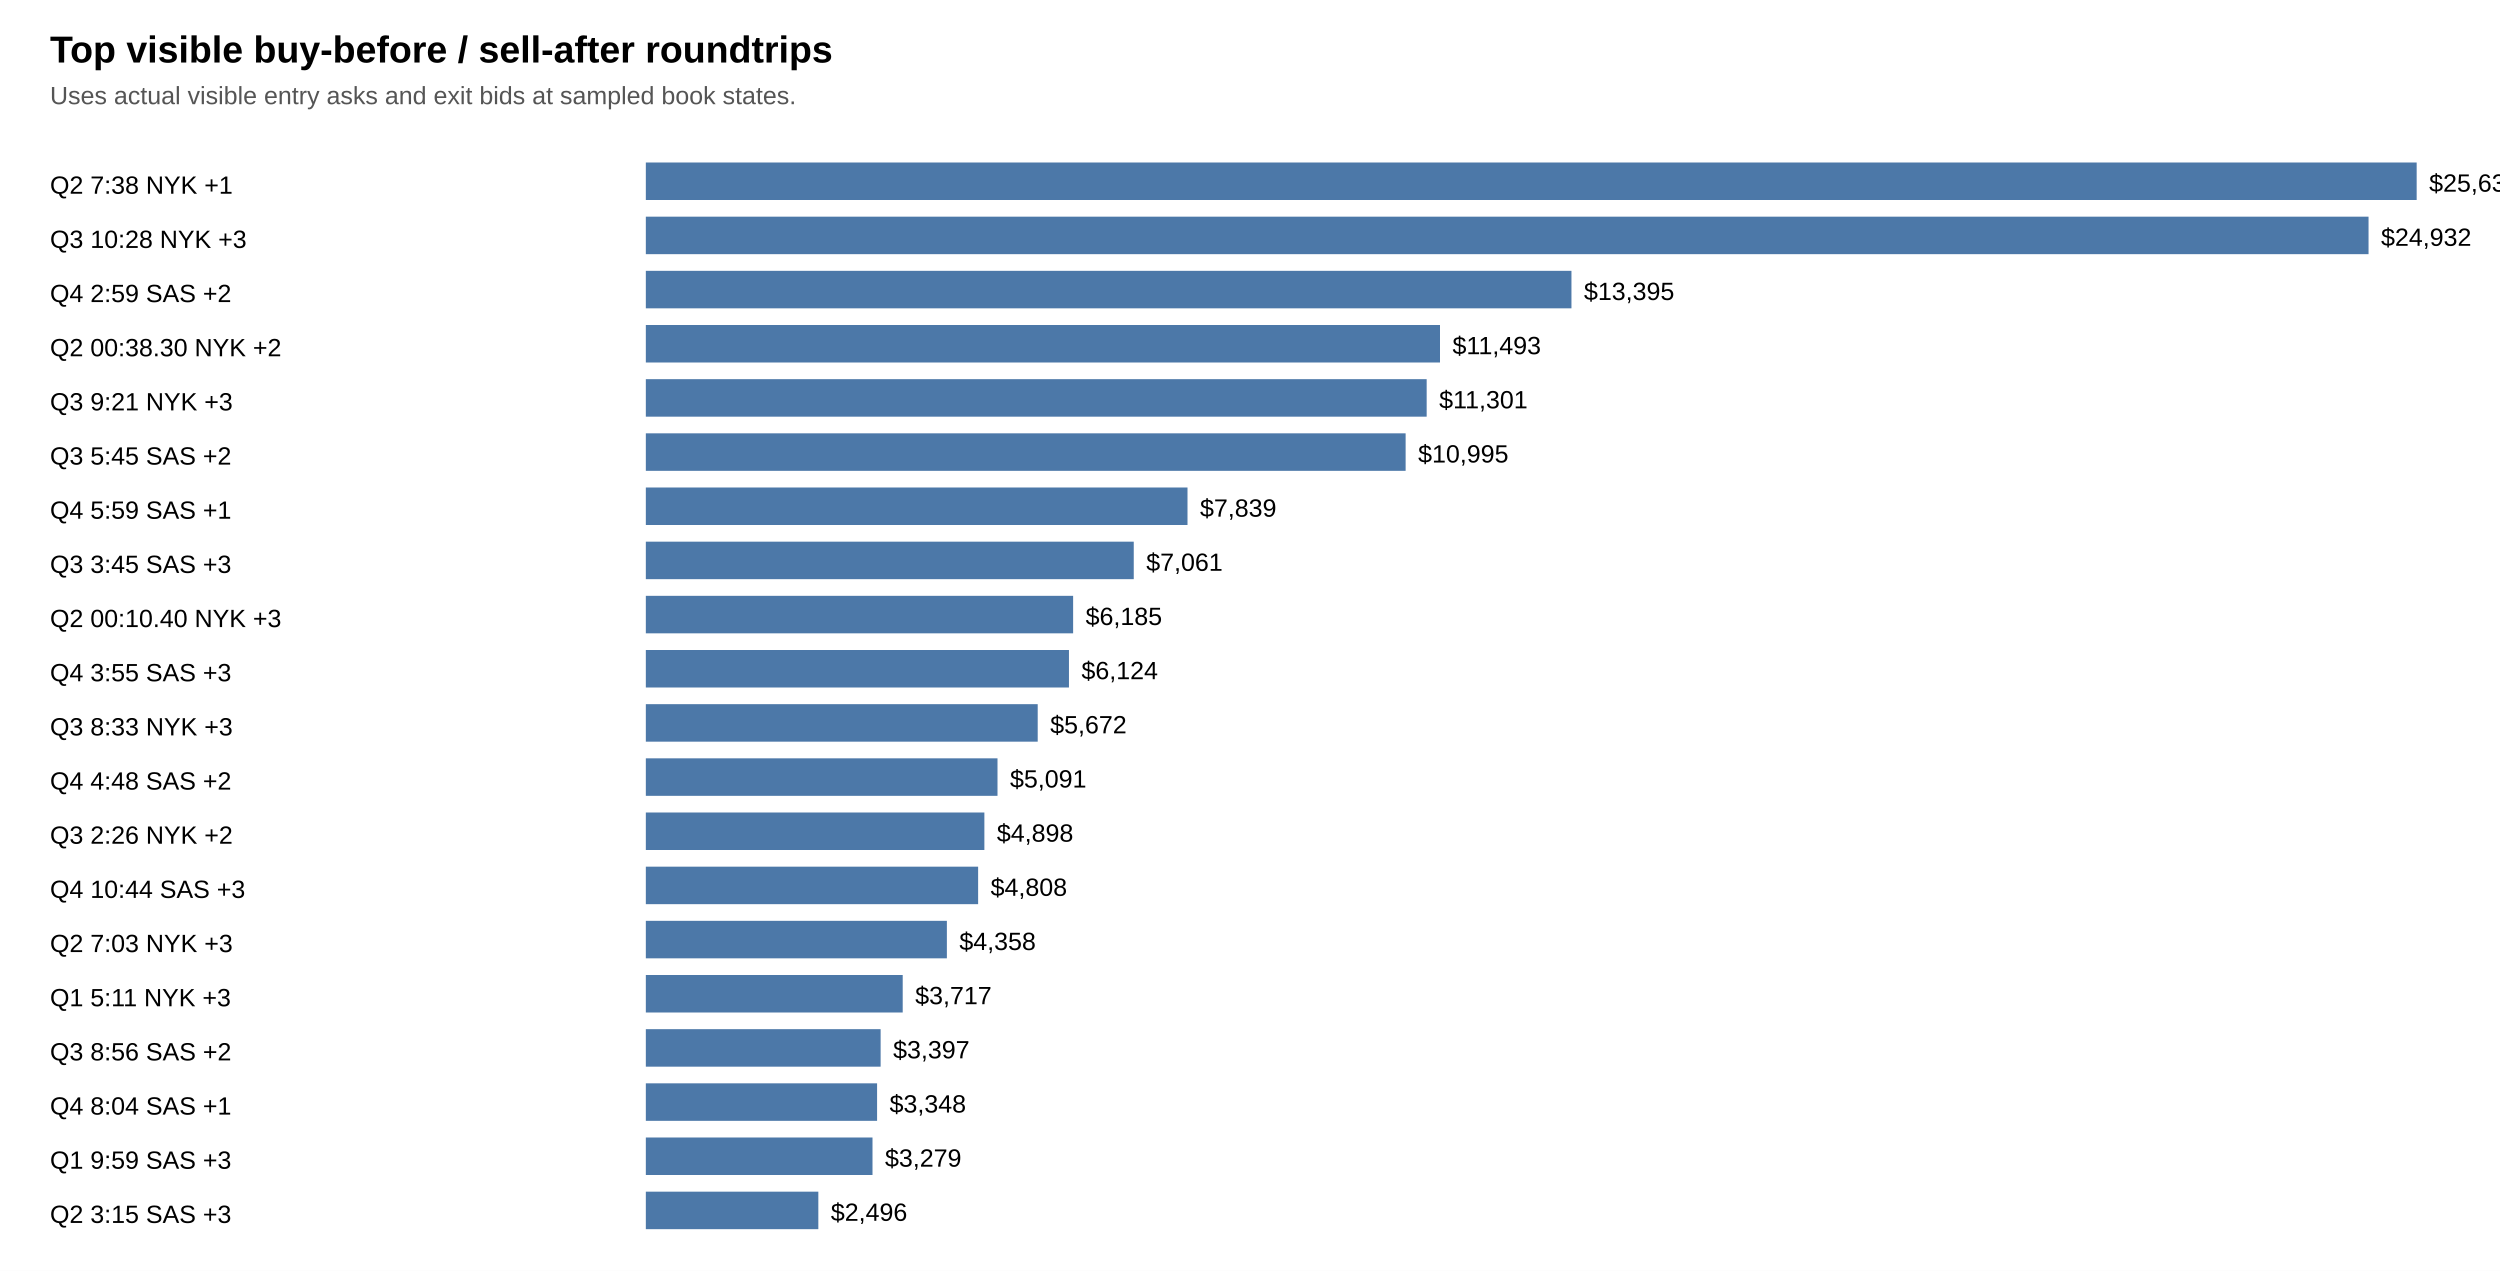
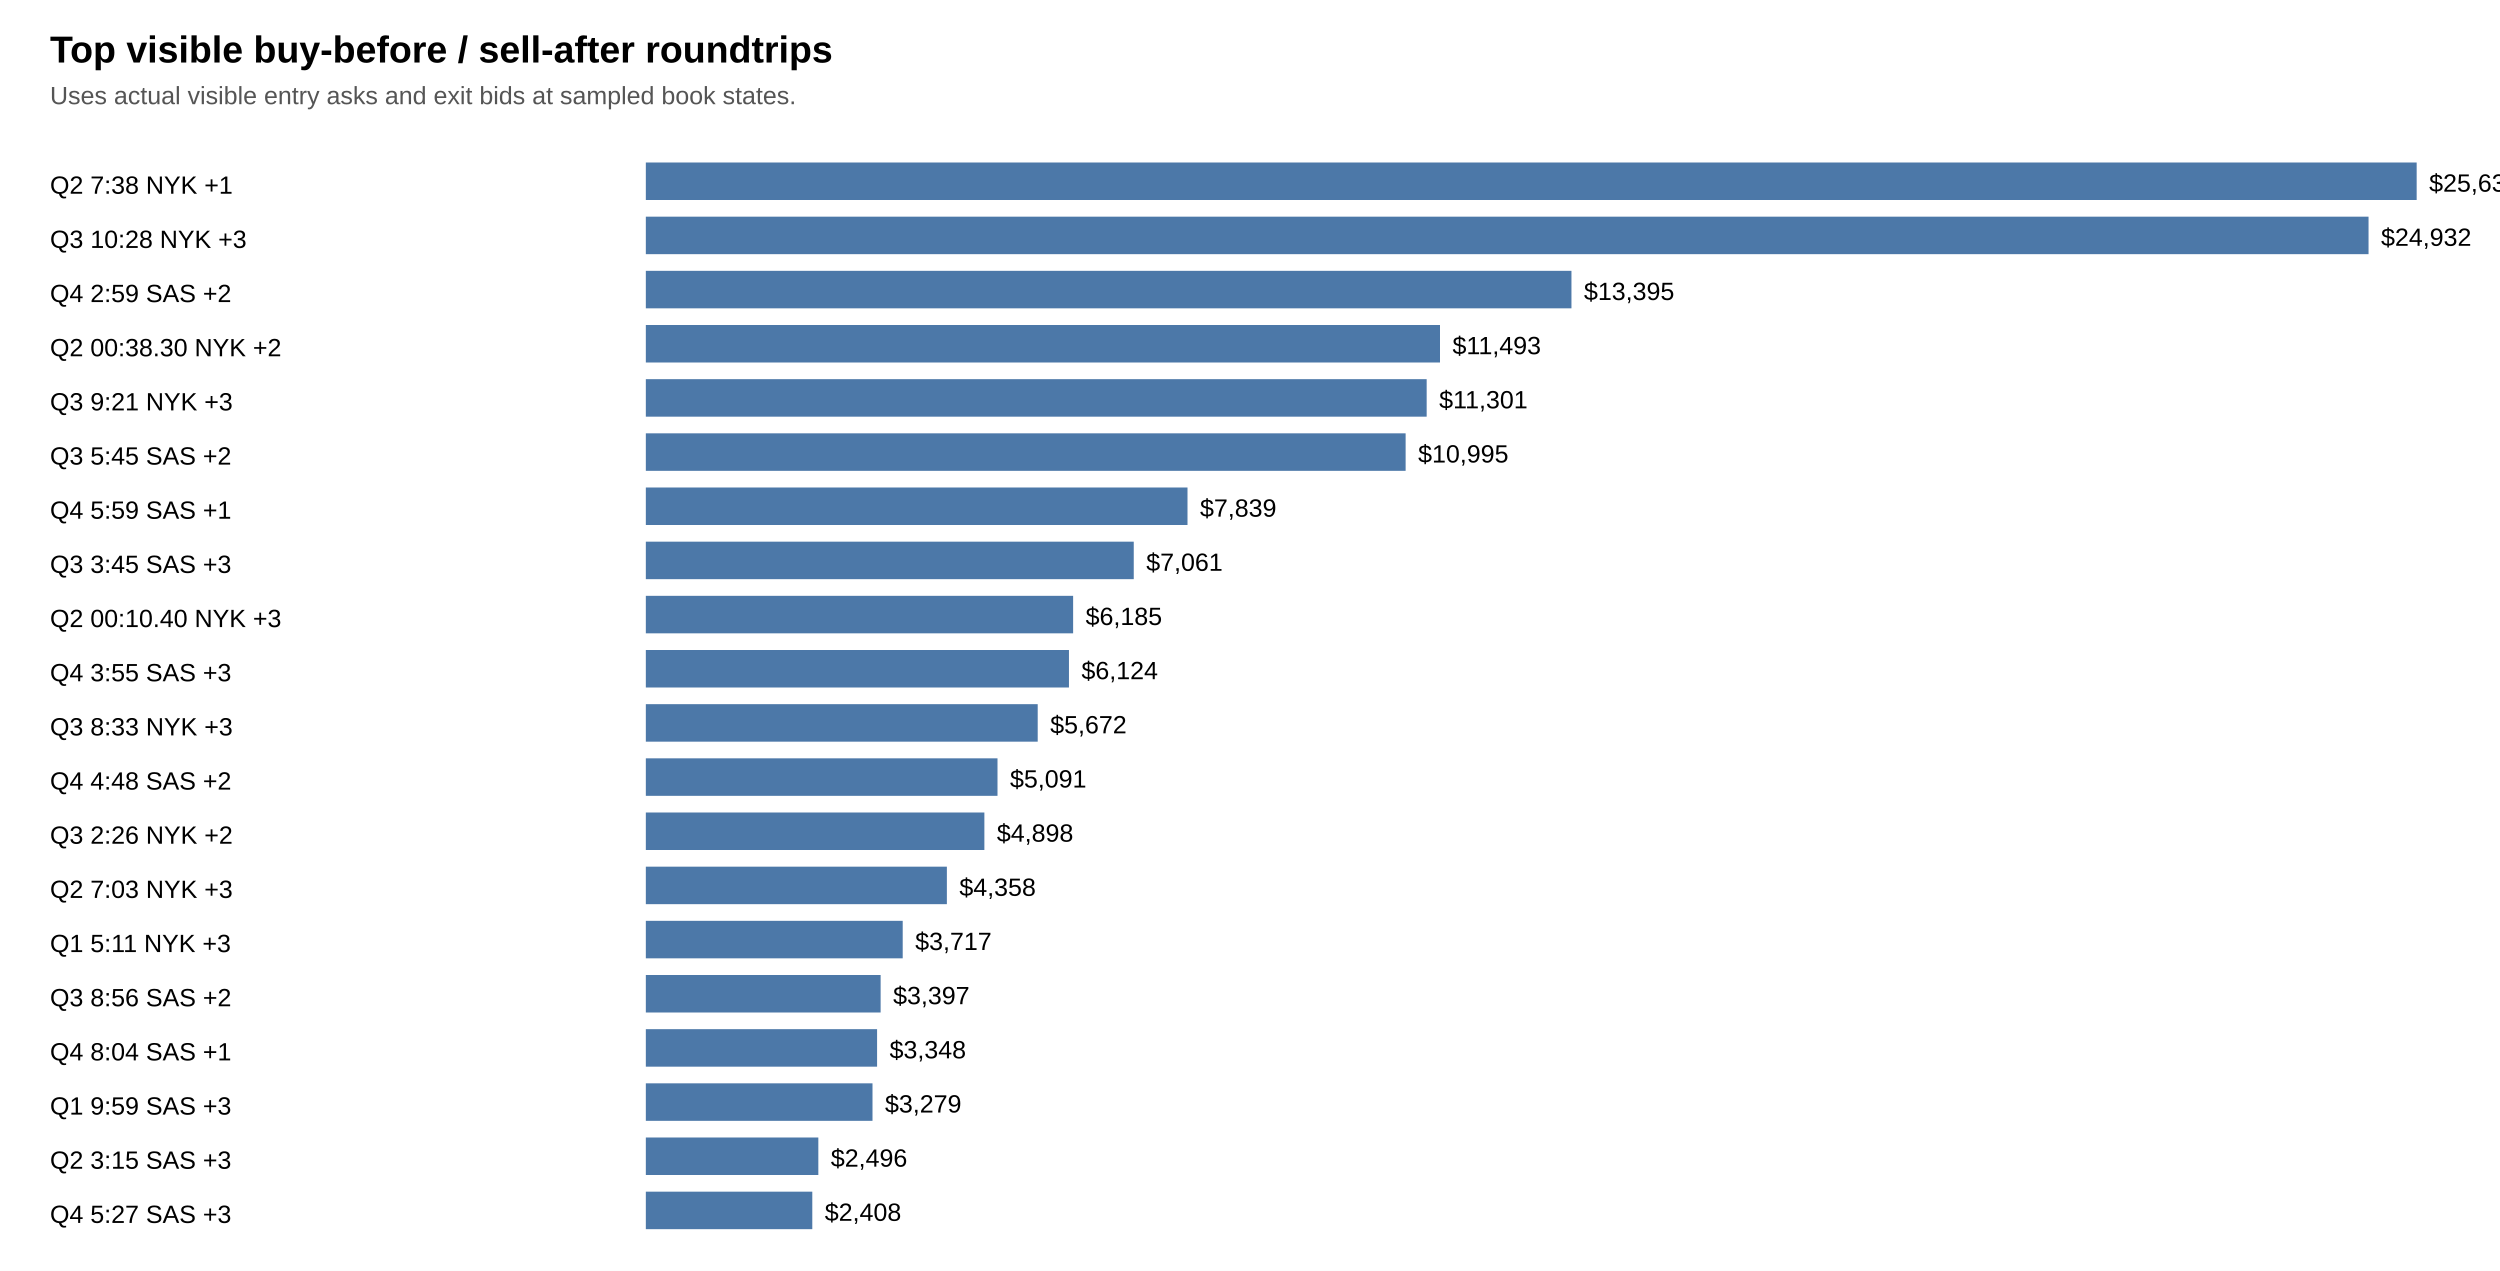
<svg xmlns="http://www.w3.org/2000/svg" width="1200" height="610" viewBox="0 0 1200 610">
  <rect width="100%" height="100%" fill="white" />
  <text x="24" y="30" font-family="Arial" font-size="18" font-weight="700">Top visible buy-before / sell-after roundtrips</text>
  <text x="24" y="50" font-family="Arial" font-size="12" fill="#555">Uses actual visible entry asks and exit bids at sampled book states.</text>
  <text x="24" y="93" font-family="Arial" font-size="12">Q2 7:38 NYK +1</text>
  <rect x="310" y="78" width="850.0" height="18" fill="#4c78a8" />
  <text x="1166.0" y="92" font-family="Arial" font-size="12">$25,630</text>
  <text x="24" y="119" font-family="Arial" font-size="12">Q3 10:28 NYK +3</text>
  <rect x="310" y="104" width="826.9" height="18" fill="#4c78a8" />
  <text x="1142.9" y="118" font-family="Arial" font-size="12">$24,932</text>
  <text x="24" y="145" font-family="Arial" font-size="12">Q4 2:59 SAS +2</text>
  <rect x="310" y="130" width="444.3" height="18" fill="#4c78a8" />
  <text x="760.3" y="144" font-family="Arial" font-size="12">$13,395</text>
  <text x="24" y="171" font-family="Arial" font-size="12">Q2 00:38.30 NYK +2</text>
  <rect x="310" y="156" width="381.2" height="18" fill="#4c78a8" />
  <text x="697.2" y="170" font-family="Arial" font-size="12">$11,493</text>
  <text x="24" y="197" font-family="Arial" font-size="12">Q3 9:21 NYK +3</text>
  <rect x="310" y="182" width="374.8" height="18" fill="#4c78a8" />
  <text x="690.8" y="196" font-family="Arial" font-size="12">$11,301</text>
  <text x="24" y="223" font-family="Arial" font-size="12">Q3 5:45 SAS +2</text>
  <rect x="310" y="208" width="364.7" height="18" fill="#4c78a8" />
  <text x="680.7" y="222" font-family="Arial" font-size="12">$10,995</text>
  <text x="24" y="249" font-family="Arial" font-size="12">Q4 5:59 SAS +1</text>
  <rect x="310" y="234" width="260.0" height="18" fill="#4c78a8" />
  <text x="576.0" y="248" font-family="Arial" font-size="12">$7,839</text>
  <text x="24" y="275" font-family="Arial" font-size="12">Q3 3:45 SAS +3</text>
  <rect x="310" y="260" width="234.2" height="18" fill="#4c78a8" />
  <text x="550.2" y="274" font-family="Arial" font-size="12">$7,061</text>
  <text x="24" y="301" font-family="Arial" font-size="12">Q2 00:10.40 NYK +3</text>
  <rect x="310" y="286" width="205.1" height="18" fill="#4c78a8" />
  <text x="521.1" y="300" font-family="Arial" font-size="12">$6,185</text>
  <text x="24" y="327" font-family="Arial" font-size="12">Q4 3:55 SAS +3</text>
  <rect x="310" y="312" width="203.1" height="18" fill="#4c78a8" />
  <text x="519.1" y="326" font-family="Arial" font-size="12">$6,124</text>
  <text x="24" y="353" font-family="Arial" font-size="12">Q3 8:33 NYK +3</text>
  <rect x="310" y="338" width="188.1" height="18" fill="#4c78a8" />
  <text x="504.1" y="352" font-family="Arial" font-size="12">$5,672</text>
  <text x="24" y="379" font-family="Arial" font-size="12">Q4 4:48 SAS +2</text>
  <rect x="310" y="364" width="168.8" height="18" fill="#4c78a8" />
  <text x="484.8" y="378" font-family="Arial" font-size="12">$5,091</text>
  <text x="24" y="405" font-family="Arial" font-size="12">Q3 2:26 NYK +2</text>
  <rect x="310" y="390" width="162.5" height="18" fill="#4c78a8" />
  <text x="478.5" y="404" font-family="Arial" font-size="12">$4,898</text>
-   <text x="24" y="431" font-family="Arial" font-size="12">Q4 10:44 SAS +3</text>
-   <rect x="310" y="416" width="159.5" height="18" fill="#4c78a8" />
-   <text x="475.5" y="430" font-family="Arial" font-size="12">$4,808</text>
-   <text x="24" y="457" font-family="Arial" font-size="12">Q2 7:03 NYK +3</text>
-   <rect x="310" y="442" width="144.5" height="18" fill="#4c78a8" />
-   <text x="460.5" y="456" font-family="Arial" font-size="12">$4,358</text>
-   <text x="24" y="483" font-family="Arial" font-size="12">Q1 5:11 NYK +3</text>
-   <rect x="310" y="468" width="123.3" height="18" fill="#4c78a8" />
-   <text x="439.3" y="482" font-family="Arial" font-size="12">$3,717</text>
-   <text x="24" y="509" font-family="Arial" font-size="12">Q3 8:56 SAS +2</text>
-   <rect x="310" y="494" width="112.7" height="18" fill="#4c78a8" />
-   <text x="428.7" y="508" font-family="Arial" font-size="12">$3,397</text>
-   <text x="24" y="535" font-family="Arial" font-size="12">Q4 8:04 SAS +1</text>
-   <rect x="310" y="520" width="111.0" height="18" fill="#4c78a8" />
-   <text x="427.0" y="534" font-family="Arial" font-size="12">$3,348</text>
-   <text x="24" y="561" font-family="Arial" font-size="12">Q1 9:59 SAS +3</text>
-   <rect x="310" y="546" width="108.8" height="18" fill="#4c78a8" />
-   <text x="424.8" y="560" font-family="Arial" font-size="12">$3,279</text>
-   <text x="24" y="587" font-family="Arial" font-size="12">Q2 3:15 SAS +3</text>
-   <rect x="310" y="572" width="82.8" height="18" fill="#4c78a8" />
-   <text x="398.8" y="586" font-family="Arial" font-size="12">$2,496</text>
+   <text x="24" y="431" font-family="Arial" font-size="12">Q2 7:03 NYK +3</text>
+   <rect x="310" y="416" width="144.5" height="18" fill="#4c78a8" />
+   <text x="460.5" y="430" font-family="Arial" font-size="12">$4,358</text>
+   <text x="24" y="457" font-family="Arial" font-size="12">Q1 5:11 NYK +3</text>
+   <rect x="310" y="442" width="123.3" height="18" fill="#4c78a8" />
+   <text x="439.3" y="456" font-family="Arial" font-size="12">$3,717</text>
+   <text x="24" y="483" font-family="Arial" font-size="12">Q3 8:56 SAS +2</text>
+   <rect x="310" y="468" width="112.7" height="18" fill="#4c78a8" />
+   <text x="428.7" y="482" font-family="Arial" font-size="12">$3,397</text>
+   <text x="24" y="509" font-family="Arial" font-size="12">Q4 8:04 SAS +1</text>
+   <rect x="310" y="494" width="111.0" height="18" fill="#4c78a8" />
+   <text x="427.0" y="508" font-family="Arial" font-size="12">$3,348</text>
+   <text x="24" y="535" font-family="Arial" font-size="12">Q1 9:59 SAS +3</text>
+   <rect x="310" y="520" width="108.8" height="18" fill="#4c78a8" />
+   <text x="424.8" y="534" font-family="Arial" font-size="12">$3,279</text>
+   <text x="24" y="561" font-family="Arial" font-size="12">Q2 3:15 SAS +3</text>
+   <rect x="310" y="546" width="82.8" height="18" fill="#4c78a8" />
+   <text x="398.8" y="560" font-family="Arial" font-size="12">$2,496</text>
+   <text x="24" y="587" font-family="Arial" font-size="12">Q4 5:27 SAS +3</text>
+   <rect x="310" y="572" width="79.9" height="18" fill="#4c78a8" />
+   <text x="395.9" y="586" font-family="Arial" font-size="12">$2,408</text>
</svg>
